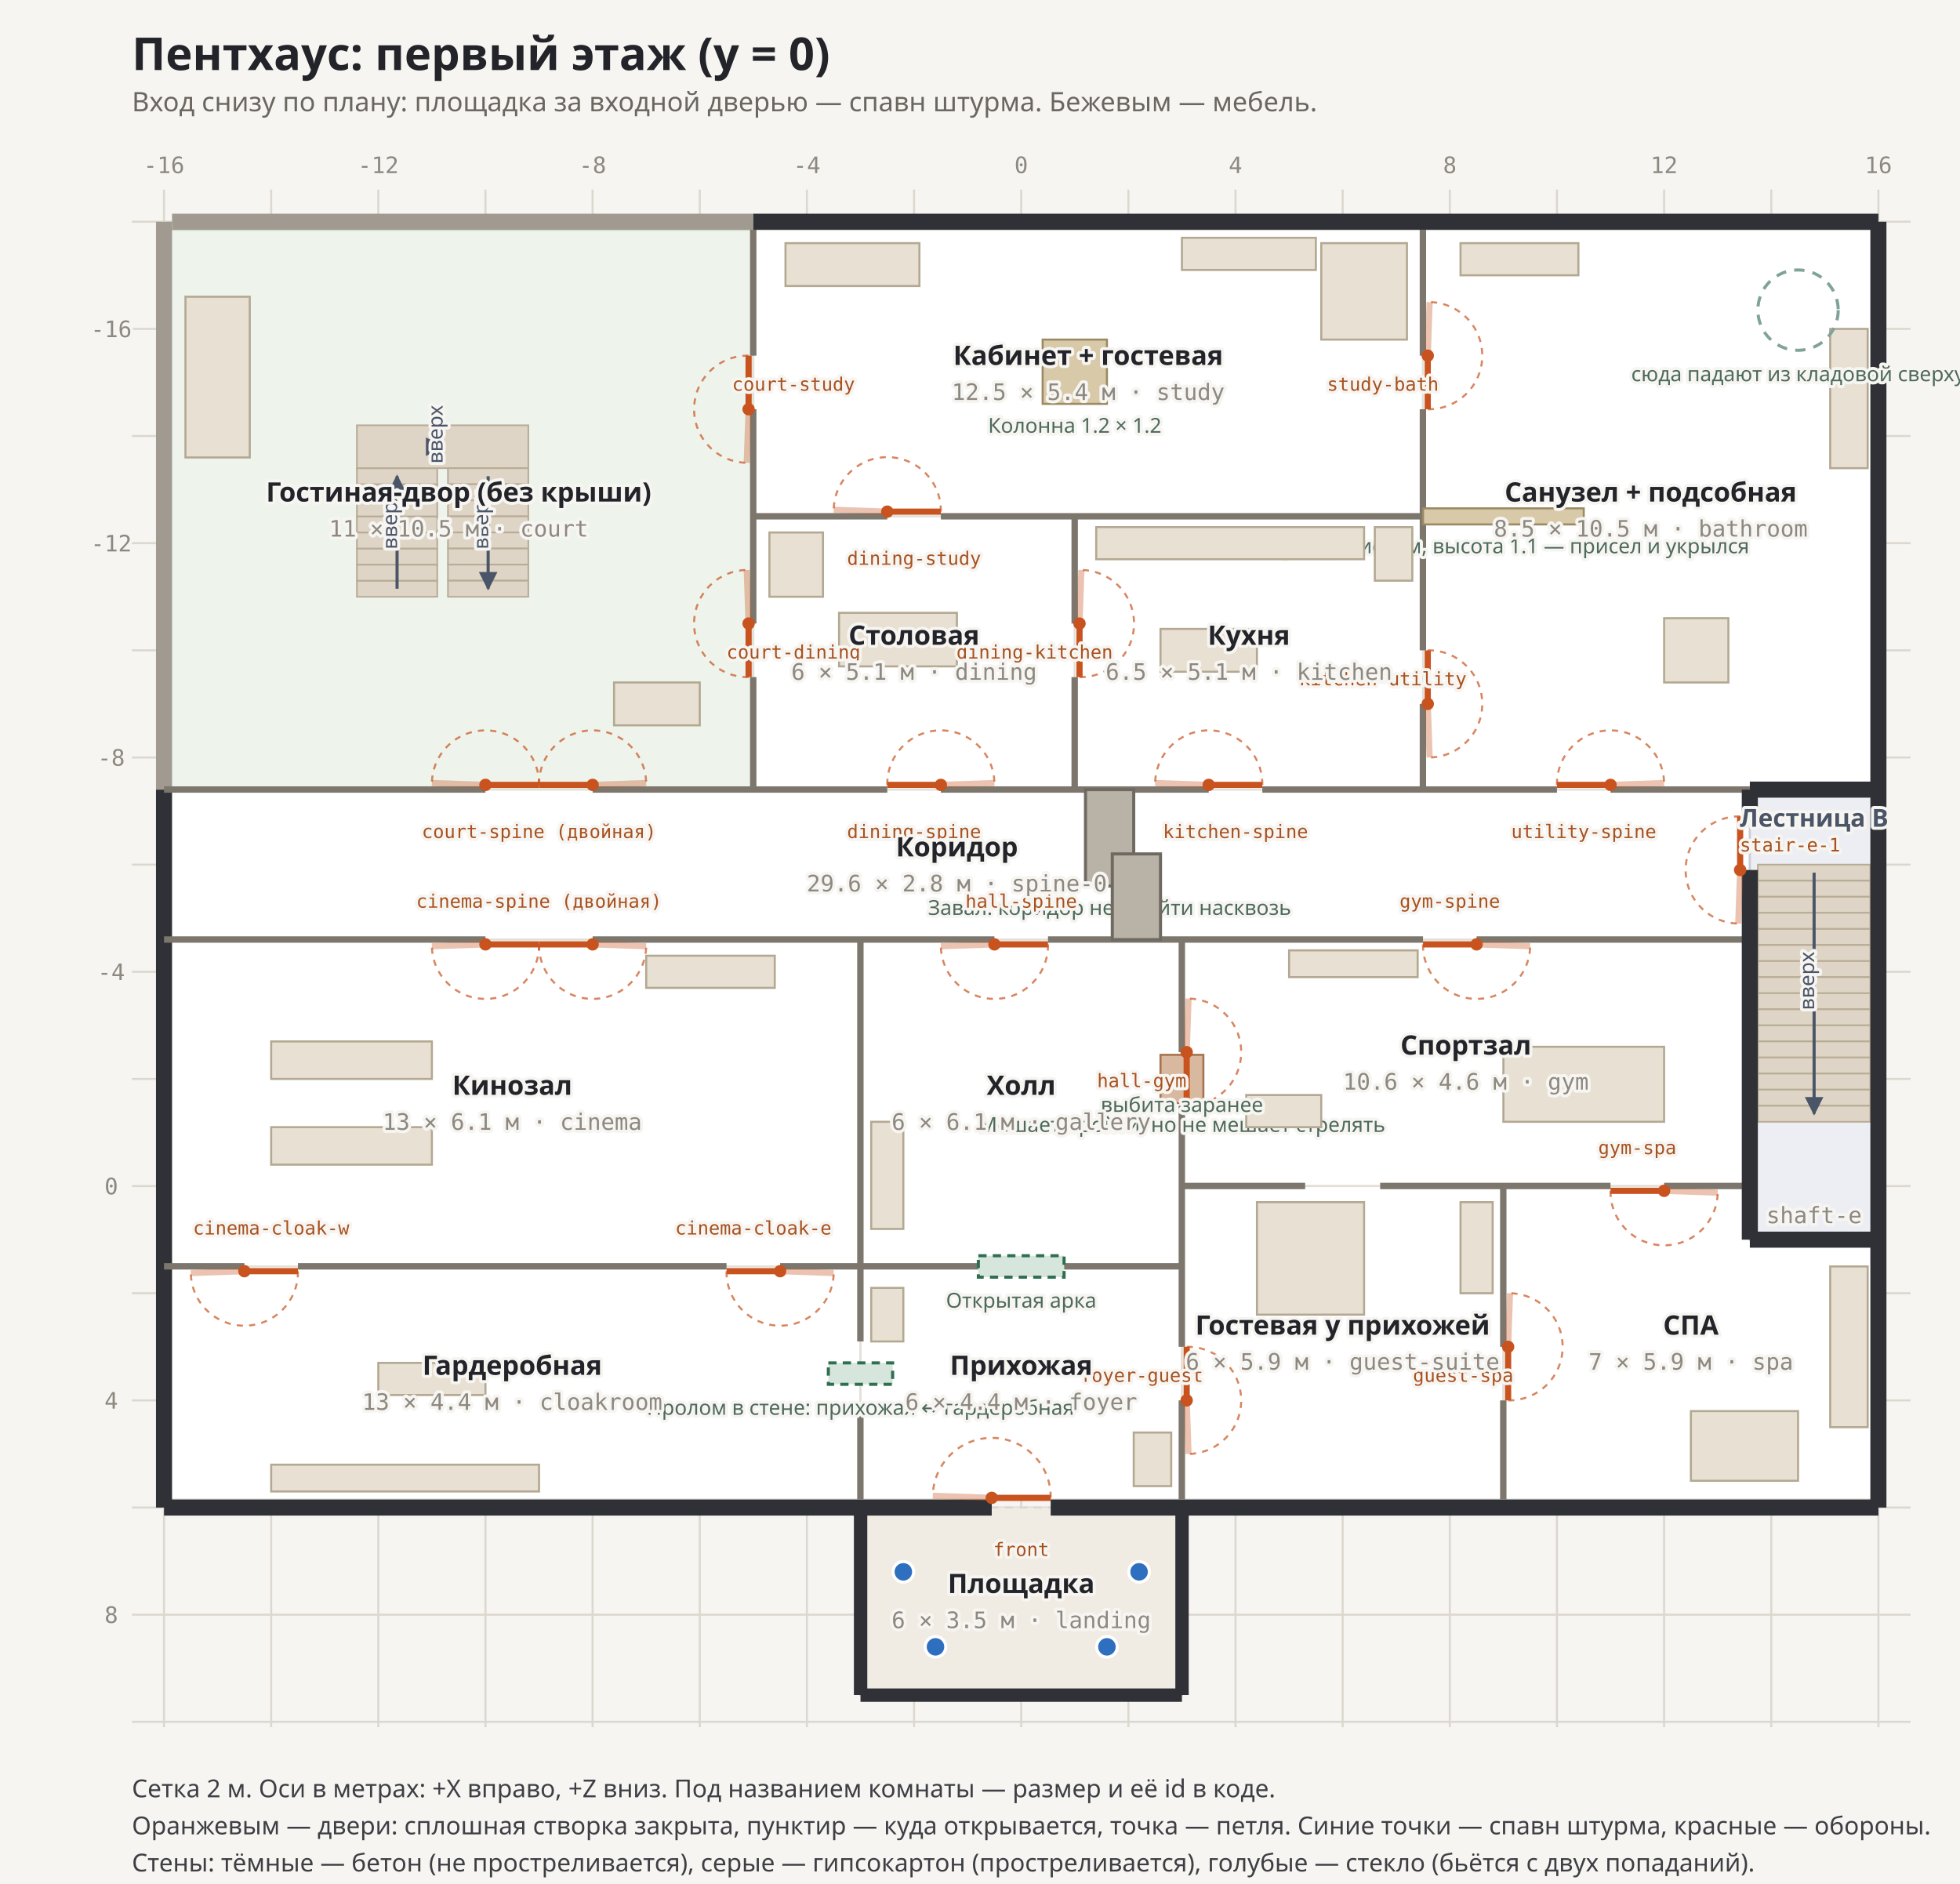
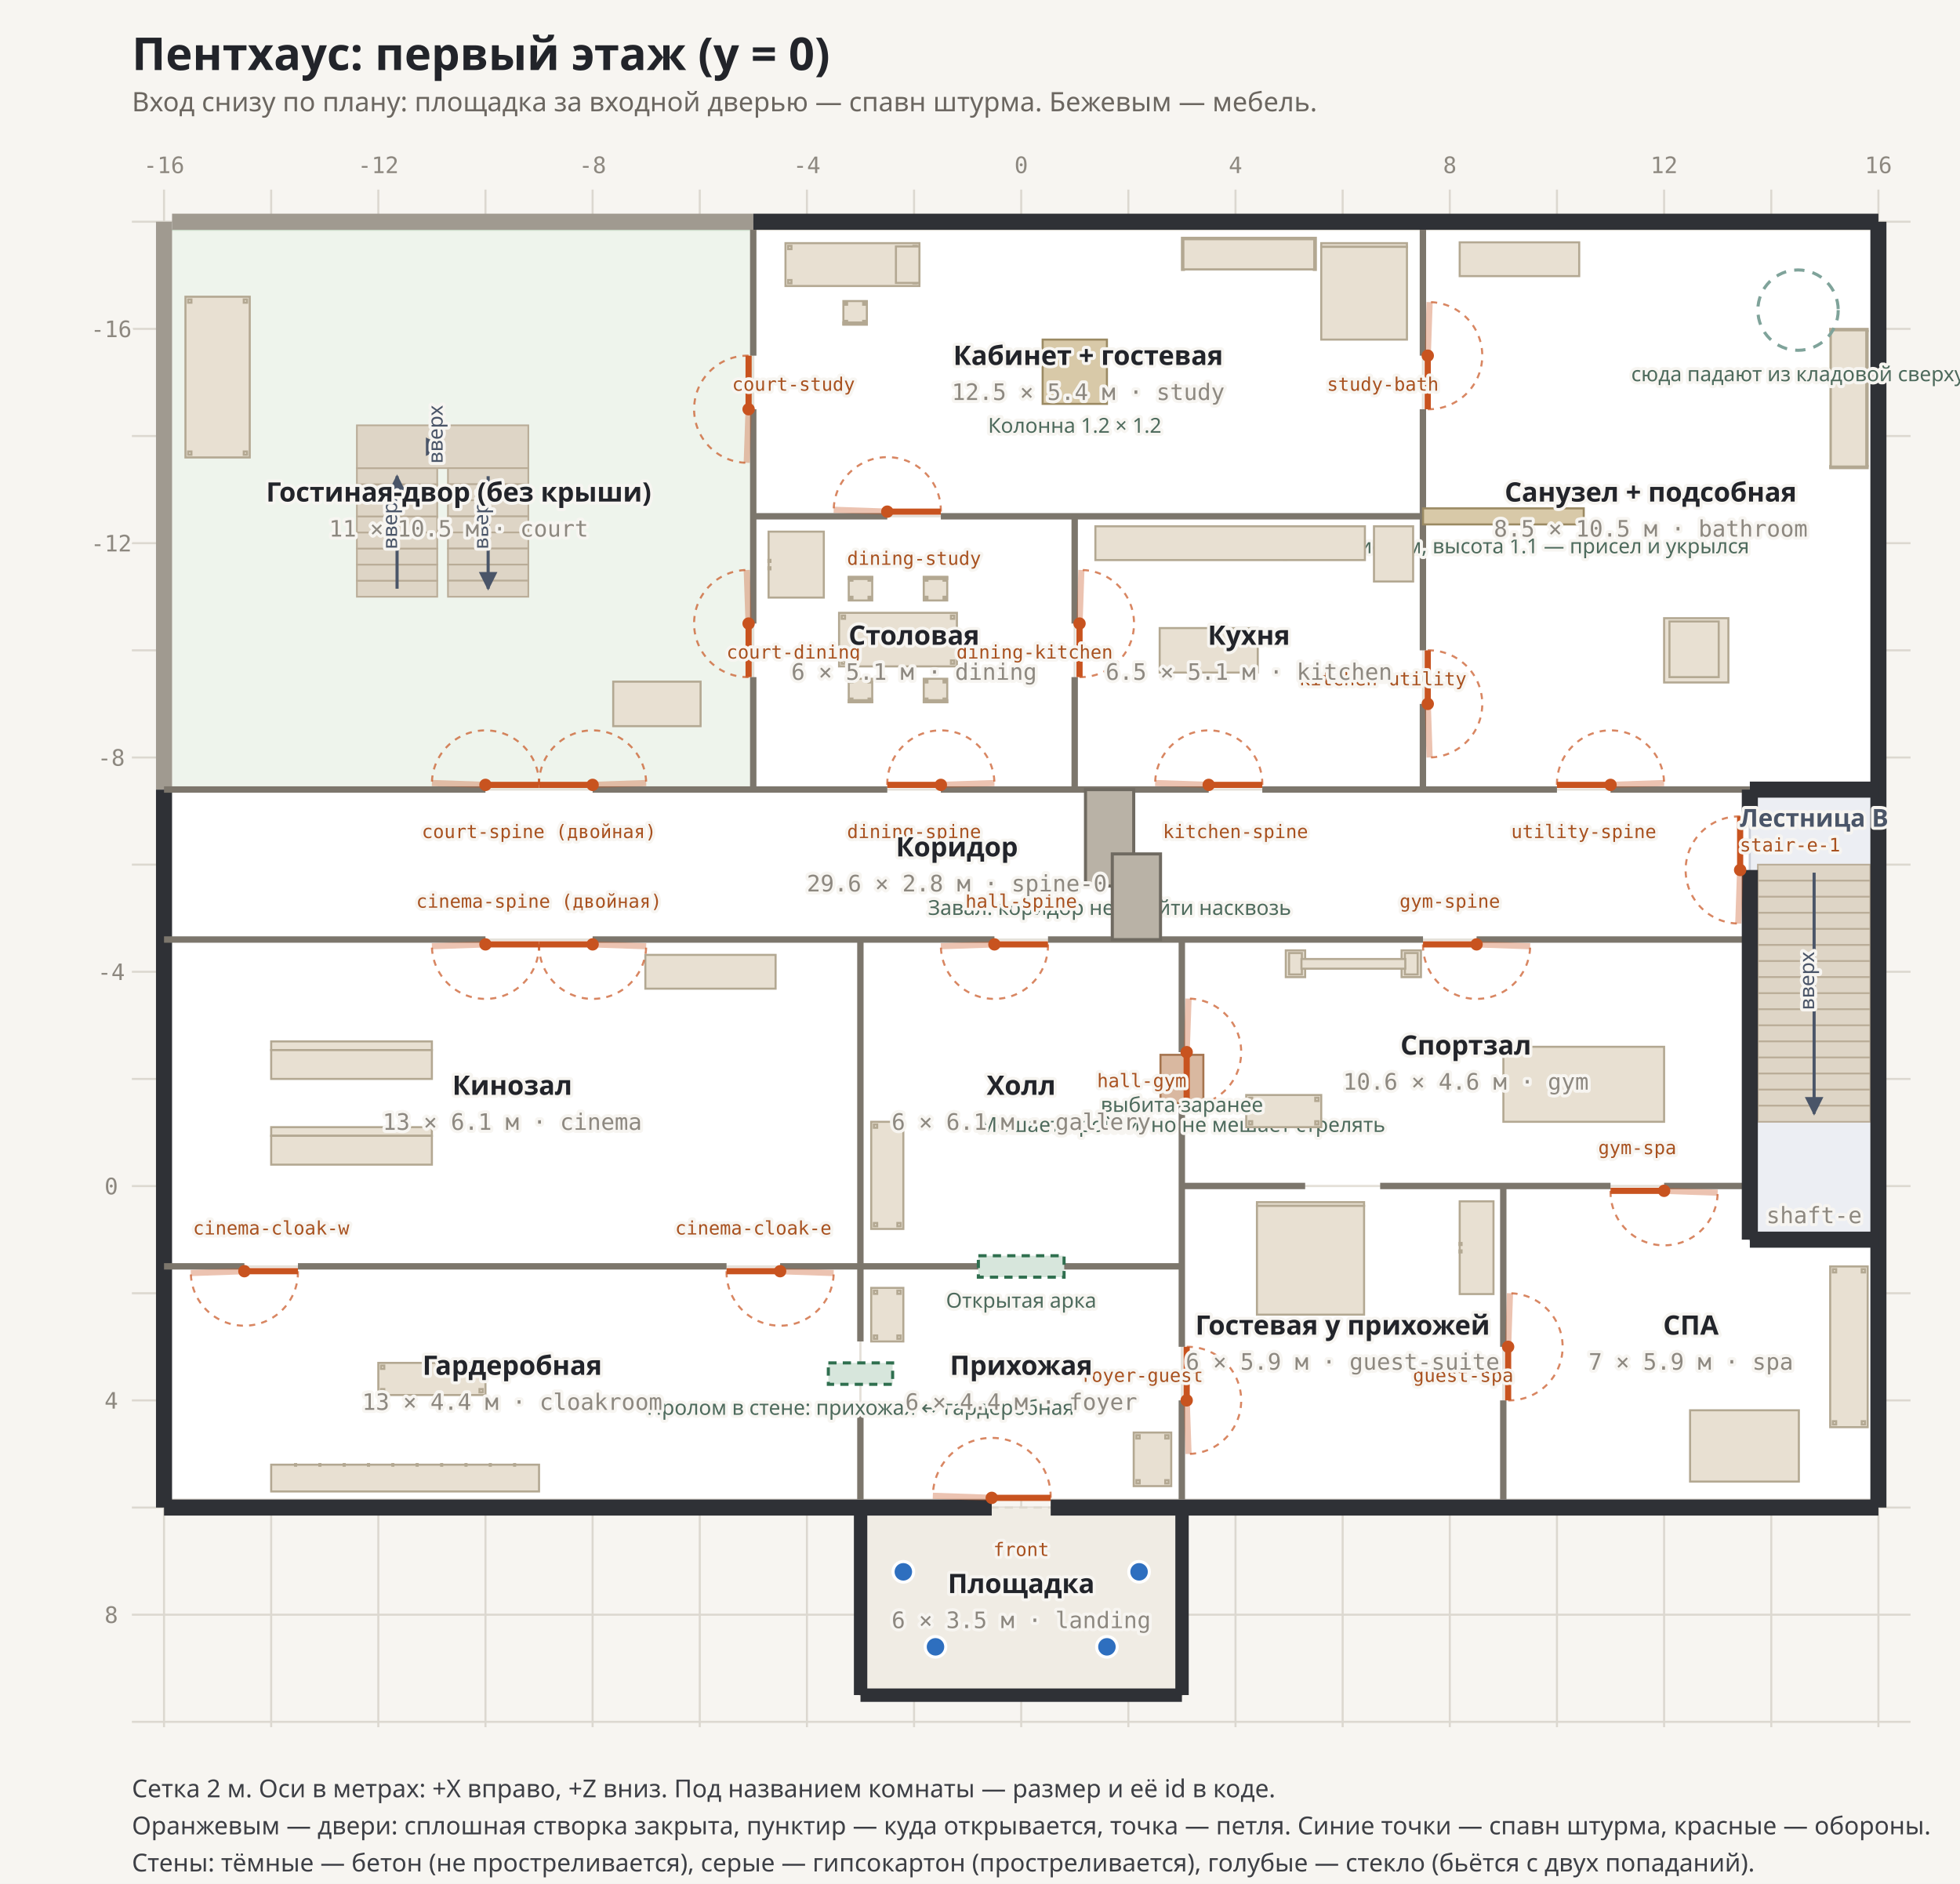
<svg xmlns="http://www.w3.org/2000/svg" width="951.2" height="914.2" viewBox="0 0 951.2 914.2">
  <style>
  .bg { fill: #f7f5f1; }
  .grid { stroke: #dcd8d0; stroke-width: 1; }
  .tick { fill: #8d8880; font: 11px ui-monospace, monospace; text-anchor: middle; }
  /* Every label is drawn with the page colour behind its own strokes, so a
     door id that lands on a wall or a room name is still readable. */
  text { paint-order: stroke; stroke: #f7f5f1; stroke-width: 3px; stroke-linejoin: round; }
  .room { fill: #ffffff; stroke: #e4e0d8; stroke-width: 1; }
  .open { fill: #eef4ec; stroke: #cadbc8; stroke-width: 1; }
  .void { fill: #e2e6ec; stroke: #b6bcc6; stroke-width: 1.5; stroke-dasharray: 6 4; }
  .wall.low { fill: #a09a90; }
  .wall.glass.low { fill: #7fa8bd; }
  .blocker { fill: #d8c9a8; stroke: #9b8a63; stroke-width: 1; }
  .blocker.blocked { fill: #d9b8a0; stroke: #a5744f; }
  .blocker.rubble { fill: #b9b2a6; stroke: #6f6a61; stroke-width: 1.5; }
  .blocker.furniture { fill: #e8e0d2; stroke: #b3a892; stroke-width: 1; }
  .hole { fill: none; stroke: #2f6f4f; stroke-width: 2.5; stroke-dasharray: 5 4; }
  .opening { fill: #d7e6dc; stroke: #2f6f4f; stroke-width: 1.5; stroke-dasharray: 4 3; }
  .switch { fill: #f2d24b; stroke: #7a5f05; stroke-width: 2; }
  .hole.under { stroke: #7fa39a; stroke-width: 1.5; }
  .note { font: 10px system-ui, sans-serif; fill: #4d6a5c; text-anchor: middle; }
  .shaft { fill: #eceef3; stroke: #c9cdd6; stroke-width: 1; }
  .outside { fill: #f0ece4; stroke: #ddd8ce; stroke-dasharray: 4 3; }
  .wall { fill: #2f3136; }
  .wall.drywall { fill: #7c766c; }
  .wall.glass { fill: #7fa8bd; }
  .room-name { font: 600 13px system-ui, sans-serif; fill: #22242a; text-anchor: middle; }
  .room-size { font: 11px ui-monospace, monospace; fill: #8d8880; text-anchor: middle; }
  .shaft-label { font: 600 12px system-ui, sans-serif; fill: #4a5568; text-anchor: middle; }
  .door-shut { stroke: #c8531f; stroke-width: 3; fill: none; }
  .door-open { stroke: #c8531f; stroke-width: 3; fill: none; opacity: 0.35; }
  .door-arc { stroke: #c8531f; stroke-width: 1; fill: none; stroke-dasharray: 3 3; opacity: 0.7; }
  .hinge { fill: #c8531f; }
  .door-id { font: 9px ui-monospace, monospace; fill: #a8511f; text-anchor: middle; }
  .tread { fill: #ded5c6; stroke: #b9ac97; stroke-width: 0.8; }
  .up-arrow { stroke: #4a5568; stroke-width: 1.5; fill: none; }
  .up-label { font: 10px system-ui, sans-serif; fill: #4a5568; text-anchor: middle; }
  .spawn { stroke: #ffffff; stroke-width: 1.5; }
  .spawn.attackers { fill: #2e6fbf; }
  .spawn.defenders { fill: #c2452f; }
  .title { font: 600 22px system-ui, sans-serif; fill: #22242a; }
  .subtitle { font: 13px system-ui, sans-serif; fill: #6b6660; }
  .legend { font: 12px system-ui, sans-serif; fill: #3d3f45; }
</style>
  <defs>
    <marker id="arrow" viewBox="0 0 10 10" refX="9" refY="5" markerWidth="6" markerHeight="6" orient="auto-start-reverse">
      <path d="M 0 0 L 10 5 L 0 10 z" fill="#4a5568" />
    </marker>
  </defs>
  <rect class="bg" width="951.2" height="914.2" />
  <text x="64" y="34" class="title">Пентхаус: первый этаж (y = 0)</text>
  <text x="64" y="54" class="subtitle">Вход снизу по плану: площадка за входной дверью — спавн штурма. Бежевым — мебель.</text>
  <text x="64" y="872.2" class="legend">Сетка 2 м. Оси в метрах: +X вправо, +Z вниз. Под названием комнаты — размер и её id в коде.</text>
  <text x="64" y="890.2" class="legend">Оранжевым — двери: сплошная створка закрыта, пунктир — куда открывается, точка — петля. Синие точки — спавн штурма, красные — обороны.</text>
  <text x="64" y="908.2" class="legend">Стены: тёмные — бетон (не простреливается), серые — гипсокартон (простреливается), голубые — стекло (бьётся с двух попаданий).</text>
  <line x1="79.6" y1="92" x2="79.6" y2="838.2" class="grid" />
  <text x="79.6" y="84" class="tick">-16</text>
  <line x1="131.6" y1="92" x2="131.6" y2="838.2" class="grid" />
  <line x1="183.6" y1="92" x2="183.6" y2="838.2" class="grid" />
  <text x="183.6" y="84" class="tick">-12</text>
  <line x1="235.6" y1="92" x2="235.6" y2="838.2" class="grid" />
  <line x1="287.6" y1="92" x2="287.6" y2="838.2" class="grid" />
  <text x="287.6" y="84" class="tick">-8</text>
  <line x1="339.6" y1="92" x2="339.6" y2="838.2" class="grid" />
  <line x1="391.6" y1="92" x2="391.6" y2="838.2" class="grid" />
  <text x="391.6" y="84" class="tick">-4</text>
  <line x1="443.6" y1="92" x2="443.6" y2="838.2" class="grid" />
  <line x1="495.6" y1="92" x2="495.6" y2="838.2" class="grid" />
  <text x="495.6" y="84" class="tick">0</text>
  <line x1="547.6" y1="92" x2="547.6" y2="838.2" class="grid" />
  <line x1="599.6" y1="92" x2="599.6" y2="838.2" class="grid" />
  <text x="599.6" y="84" class="tick">4</text>
  <line x1="651.6" y1="92" x2="651.6" y2="838.2" class="grid" />
  <line x1="703.6" y1="92" x2="703.6" y2="838.2" class="grid" />
  <text x="703.6" y="84" class="tick">8</text>
  <line x1="755.6" y1="92" x2="755.6" y2="838.2" class="grid" />
  <line x1="807.6" y1="92" x2="807.6" y2="838.2" class="grid" />
  <text x="807.6" y="84" class="tick">12</text>
  <line x1="859.6" y1="92" x2="859.6" y2="838.2" class="grid" />
  <line x1="911.6" y1="92" x2="911.6" y2="838.2" class="grid" />
  <text x="911.6" y="84" class="tick">16</text>
  <line x1="64" y1="107.6" x2="927.2" y2="107.6" class="grid" />
  <line x1="64" y1="159.6" x2="927.2" y2="159.6" class="grid" />
  <text x="54" y="163.6" class="tick" text-anchor="end">-16</text>
  <line x1="64" y1="211.6" x2="927.2" y2="211.6" class="grid" />
  <line x1="64" y1="263.6" x2="927.2" y2="263.6" class="grid" />
  <text x="54" y="267.6" class="tick" text-anchor="end">-12</text>
  <line x1="64" y1="315.6" x2="927.2" y2="315.6" class="grid" />
  <line x1="64" y1="367.6" x2="927.2" y2="367.6" class="grid" />
  <text x="54" y="371.6" class="tick" text-anchor="end">-8</text>
  <line x1="64" y1="419.6" x2="927.2" y2="419.6" class="grid" />
  <line x1="64" y1="471.6" x2="927.2" y2="471.6" class="grid" />
  <text x="54" y="475.6" class="tick" text-anchor="end">-4</text>
  <line x1="64" y1="523.6" x2="927.2" y2="523.6" class="grid" />
  <line x1="64" y1="575.6" x2="927.2" y2="575.6" class="grid" />
  <text x="54" y="579.6" class="tick" text-anchor="end">0</text>
  <line x1="64" y1="627.6" x2="927.2" y2="627.6" class="grid" />
  <line x1="64" y1="679.6" x2="927.2" y2="679.6" class="grid" />
  <text x="54" y="683.6" class="tick" text-anchor="end">4</text>
  <line x1="64" y1="731.6" x2="927.2" y2="731.6" class="grid" />
  <line x1="64" y1="783.6" x2="927.2" y2="783.6" class="grid" />
  <text x="54" y="787.6" class="tick" text-anchor="end">8</text>
  <line x1="64" y1="835.6" x2="927.2" y2="835.6" class="grid" />
  <rect x="79.6" y="111.5" width="286" height="271.7" class="open" />
  <rect x="365.6" y="111.5" width="325" height="139.1" class="room" />
  <rect x="690.6" y="111.5" width="221" height="271.7" class="room" />
  <rect x="365.6" y="250.6" width="156" height="132.6" class="room" />
  <rect x="521.6" y="250.6" width="169" height="132.6" class="room" />
  <rect x="79.6" y="383.2" width="769.6" height="72.8" class="room" />
  <rect x="79.6" y="456" width="338" height="158.6" class="room" />
  <rect x="417.6" y="456" width="156" height="158.6" class="room" />
  <rect x="573.6" y="456" width="275.6" height="119.6" class="room" />
  <rect x="79.6" y="614.6" width="338" height="113.1" class="room" />
  <rect x="417.6" y="614.6" width="156" height="113.1" class="room" />
  <rect x="573.6" y="575.6" width="156" height="152.1" class="room" />
  <rect x="729.6" y="575.6" width="182" height="152.1" class="room" />
  <rect x="417.6" y="731.6" width="156" height="91" class="outside" />
  <rect x="849.2" y="383.2" width="62.4" height="218.4" class="shaft" />
  <rect x="173.2" y="281.8" width="39" height="7.8" class="tread" />
  <rect x="173.2" y="274" width="39" height="7.8" class="tread" />
  <rect x="173.2" y="266.2" width="39" height="7.8" class="tread" />
  <rect x="173.2" y="258.4" width="39" height="7.8" class="tread" />
  <rect x="173.2" y="250.6" width="39" height="7.8" class="tread" />
  <rect x="173.2" y="242.8" width="39" height="7.8" class="tread" />
  <rect x="173.2" y="235" width="39" height="7.8" class="tread" />
  <rect x="173.2" y="227.2" width="39" height="7.8" class="tread" />
  <path d="M 192.7 285.7 L 192.7 231.1" class="up-arrow" marker-end="url(#arrow)" />
  <text x="192.7" y="252.4" class="up-label" transform="rotate(-90 192.7 252.4)">вверх</text>
  <rect x="173.2" y="206.4" width="83.2" height="20.8" class="tread" />
  <path d="M 214.8 216.8 L 214.8 216.8" class="up-arrow" marker-end="url(#arrow)" />
  <text x="214.8" y="210.8" class="up-label" transform="rotate(-90 214.8 210.8)">вверх</text>
  <rect x="217.4" y="227.2" width="39" height="7.8" class="tread" />
  <rect x="217.4" y="235" width="39" height="7.8" class="tread" />
  <rect x="217.4" y="242.8" width="39" height="7.8" class="tread" />
  <rect x="217.4" y="250.6" width="39" height="7.8" class="tread" />
  <rect x="217.4" y="258.4" width="39" height="7.8" class="tread" />
  <rect x="217.4" y="266.2" width="39" height="7.8" class="tread" />
  <rect x="217.4" y="274" width="39" height="7.8" class="tread" />
  <rect x="217.4" y="281.8" width="39" height="7.8" class="tread" />
  <path d="M 236.9 231.1 L 236.9 285.7" class="up-arrow" marker-end="url(#arrow)" />
  <text x="236.9" y="252.4" class="up-label" transform="rotate(-90 236.9 252.4)">вверх</text>
  <rect x="853.1" y="419.6" width="54.6" height="7.8" class="tread" />
  <rect x="853.1" y="427.4" width="54.6" height="7.8" class="tread" />
  <rect x="853.1" y="435.2" width="54.6" height="7.8" class="tread" />
  <rect x="853.1" y="443" width="54.6" height="7.8" class="tread" />
  <rect x="853.1" y="450.8" width="54.6" height="7.8" class="tread" />
  <rect x="853.1" y="458.6" width="54.6" height="7.8" class="tread" />
  <rect x="853.1" y="466.4" width="54.6" height="7.8" class="tread" />
  <rect x="853.1" y="474.2" width="54.6" height="7.8" class="tread" />
  <rect x="853.1" y="482" width="54.6" height="7.8" class="tread" />
  <rect x="853.1" y="489.8" width="54.6" height="7.8" class="tread" />
  <rect x="853.1" y="497.6" width="54.6" height="7.8" class="tread" />
  <rect x="853.1" y="505.4" width="54.6" height="7.8" class="tread" />
  <rect x="853.1" y="513.2" width="54.6" height="7.8" class="tread" />
  <rect x="853.1" y="521" width="54.6" height="7.8" class="tread" />
  <rect x="853.1" y="528.8" width="54.6" height="7.8" class="tread" />
  <rect x="853.1" y="536.6" width="54.6" height="7.8" class="tread" />
  <path d="M 880.4 423.5 L 880.4 540.5" class="up-arrow" marker-end="url(#arrow)" />
  <text x="880.4" y="476" class="up-label" transform="rotate(-90 880.4 476)">вверх</text>
  <rect x="79.6" y="727.7" width="401.7" height="7.8" class="wall concrete" />
  <rect x="509.9" y="727.7" width="401.7" height="7.8" class="wall concrete" />
  <rect x="83.5" y="103.7" width="282.1" height="7.8" class="wall concrete low" />
  <rect x="365.6" y="103.7" width="546" height="7.8" class="wall concrete" />
  <rect x="75.7" y="107.6" width="7.8" height="275.6" class="wall concrete low" />
  <rect x="75.7" y="383.2" width="7.8" height="348.4" class="wall concrete" />
  <rect x="907.7" y="107.6" width="7.8" height="624" class="wall concrete" />
  <rect x="417.6" y="819.4" width="156" height="6.5" class="wall concrete" />
  <rect x="414.4" y="731.6" width="6.5" height="91" class="wall concrete" />
  <rect x="570.4" y="731.6" width="6.5" height="91" class="wall concrete" />
  <rect x="364" y="111.5" width="3.1" height="61.1" class="wall drywall" />
  <rect x="364" y="198.6" width="3.1" height="104" class="wall drywall" />
  <rect x="364" y="328.6" width="3.1" height="54.6" class="wall drywall" />
  <rect x="79.6" y="381.6" width="156" height="3.1" class="wall drywall" />
  <rect x="287.6" y="381.6" width="143" height="3.1" class="wall drywall" />
  <rect x="456.6" y="381.6" width="130" height="3.1" class="wall drywall" />
  <rect x="612.6" y="381.6" width="143" height="3.1" class="wall drywall" />
  <rect x="781.6" y="381.6" width="67.6" height="3.1" class="wall drywall" />
  <rect x="79.6" y="454.4" width="156" height="3.1" class="wall drywall" />
  <rect x="287.6" y="454.4" width="195" height="3.1" class="wall drywall" />
  <rect x="508.6" y="454.4" width="182" height="3.1" class="wall drywall" />
  <rect x="716.6" y="454.4" width="132.6" height="3.1" class="wall drywall" />
  <rect x="689" y="111.5" width="3.1" height="61.1" class="wall drywall" />
  <rect x="689" y="198.6" width="3.1" height="117" class="wall drywall" />
  <rect x="689" y="341.6" width="3.1" height="41.6" class="wall drywall" />
  <rect x="365.6" y="249" width="65" height="3.1" class="wall drywall" />
  <rect x="456.6" y="249" width="234" height="3.1" class="wall drywall" />
  <rect x="520" y="250.6" width="3.1" height="52" class="wall drywall" />
  <rect x="520" y="328.6" width="3.1" height="54.6" class="wall drywall" />
  <rect x="416" y="456" width="3.1" height="195" class="wall drywall" />
  <rect x="416" y="682.2" width="3.1" height="45.5" class="wall drywall" />
  <rect x="572" y="456" width="3.1" height="54.6" class="wall drywall" />
  <rect x="572" y="536.6" width="3.1" height="117" class="wall drywall" />
  <rect x="572" y="679.6" width="3.1" height="48.1" class="wall drywall" />
  <rect x="79.6" y="613" width="39" height="3.1" class="wall drywall" />
  <rect x="144.6" y="613" width="208" height="3.1" class="wall drywall" />
  <rect x="378.6" y="613" width="96.2" height="3.1" class="wall drywall" />
  <rect x="516.4" y="613" width="57.2" height="3.1" class="wall drywall" />
  <rect x="573.6" y="574" width="59.8" height="3.1" class="wall drywall" />
  <rect x="669.8" y="574" width="111.8" height="3.1" class="wall drywall" />
  <rect x="807.6" y="574" width="41.6" height="3.1" class="wall drywall" />
  <rect x="728" y="575.6" width="3.1" height="78" class="wall drywall" />
  <rect x="728" y="679.6" width="3.1" height="48.1" class="wall drywall" />
  <rect x="845.3" y="383.2" width="7.8" height="13" class="wall concrete" />
  <rect x="845.3" y="422.2" width="7.8" height="179.4" class="wall concrete" />
  <rect x="849.2" y="379.3" width="62.4" height="7.8" class="wall concrete" />
  <rect x="849.2" y="597.7" width="62.4" height="7.8" class="wall concrete" />
  <rect x="690.6" y="246.7" width="78" height="7.8" class="blocker barrier" />
  <text x="729.6" y="268.5" class="note">Ограждение 3 м, высота 1.1 — присел и укрылся</text>
  <rect x="506" y="164.8" width="31.2" height="31.2" class="blocker column" />
  <text x="521.6" y="210" class="note">Колонна 1.2 × 1.2</text>
  <rect x="526.8" y="383.2" width="23.4" height="46.8" class="blocker rubble" />
  <text x="538.5" y="444" class="note">Завал: коридор не пройти насквозь</text>
  <rect x="539.8" y="414.4" width="23.4" height="41.6" class="blocker rubble" />
  <rect x="563.2" y="511.9" width="20.8" height="23.4" class="blocker blocked" />
  <text x="573.6" y="549.3" class="note">Мешает пройти, но не мешает стрелять</text>
  <rect x="90" y="144" width="31.2" height="78" class="blocker furniture" />
+   <rect x="91.3" y="145.3" width="1.6" height="1.6" class="blocker furniture" />
+   <rect x="91.3" y="219.1" width="1.6" height="1.6" class="blocker furniture" />
+   <rect x="118.3" y="145.3" width="1.6" height="1.6" class="blocker furniture" />
+   <rect x="118.3" y="219.1" width="1.6" height="1.6" class="blocker furniture" />
+   <rect x="299.3" y="332.5" width="39" height="18.2" class="blocker furniture" />
  <rect x="298" y="331.2" width="41.6" height="20.8" class="blocker furniture" />
+   <rect x="297.6" y="330.8" width="42.4" height="21.6" class="blocker furniture" />
  <rect x="381.2" y="118" width="65" height="20.8" class="blocker furniture" />
-   <rect x="573.6" y="115.4" width="65" height="15.6" class="blocker furniture" />
-   <rect x="641.2" y="118" width="41.6" height="46.8" class="blocker furniture" />
+   <rect x="382.5" y="119.3" width="1.6" height="1.6" class="blocker furniture" />
+   <rect x="382.5" y="135.9" width="1.6" height="1.6" class="blocker furniture" />
+   <rect x="443.3" y="119.3" width="1.6" height="1.6" class="blocker furniture" />
+   <rect x="443.3" y="135.9" width="1.6" height="1.6" class="blocker furniture" />
+   <rect x="434.8" y="119.6" width="11.4" height="17.7" class="blocker furniture" />
+   <rect x="409.3" y="146.1" width="11.4" height="11.4" class="blocker furniture" />
+   <rect x="410.1" y="146.9" width="1" height="1" class="blocker furniture" />
+   <rect x="410.1" y="155.7" width="1" height="1" class="blocker furniture" />
+   <rect x="418.9" y="146.9" width="1" height="1" class="blocker furniture" />
+   <rect x="418.9" y="155.7" width="1" height="1" class="blocker furniture" />
+   <rect x="409.3" y="156.5" width="11.4" height="1" class="blocker furniture" />
+   <rect x="573.6" y="115.4" width="1" height="15.6" class="blocker furniture" />
+   <rect x="637.6" y="115.4" width="1" height="15.6" class="blocker furniture" />
+   <rect x="574.6" y="115.4" width="62.9" height="1" class="blocker furniture" />
+   <rect x="574.3" y="116.1" width="63.5" height="14.6" class="blocker furniture" />
+   <rect x="574.3" y="116.1" width="63.5" height="14.6" class="blocker furniture" />
+   <rect x="574.3" y="116.1" width="63.5" height="14.6" class="blocker furniture" />
+   <rect x="574.3" y="116.1" width="63.5" height="14.6" class="blocker furniture" />
+   <rect x="574.3" y="116.1" width="63.5" height="14.6" class="blocker furniture" />
+   <rect x="641.2" y="118" width="41.6" height="1.8" class="blocker furniture" />
+   <rect x="642.5" y="121.1" width="39" height="42.4" class="blocker furniture" />
+   <rect x="641.2" y="119.8" width="41.6" height="45" class="blocker furniture" />
  <rect x="407.2" y="297.4" width="57.2" height="26" class="blocker furniture" />
+   <rect x="408.5" y="298.7" width="1.6" height="1.6" class="blocker furniture" />
+   <rect x="408.5" y="320.5" width="1.6" height="1.6" class="blocker furniture" />
+   <rect x="461.5" y="298.7" width="1.6" height="1.6" class="blocker furniture" />
+   <rect x="461.5" y="320.5" width="1.6" height="1.6" class="blocker furniture" />
+   <rect x="411.9" y="280" width="11.4" height="11.4" class="blocker furniture" />
+   <rect x="412.7" y="280.8" width="1" height="1" class="blocker furniture" />
+   <rect x="412.7" y="289.6" width="1" height="1" class="blocker furniture" />
+   <rect x="421.5" y="280.8" width="1" height="1" class="blocker furniture" />
+   <rect x="421.5" y="289.6" width="1" height="1" class="blocker furniture" />
+   <rect x="411.9" y="280" width="11.4" height="1" class="blocker furniture" />
+   <rect x="448.3" y="280" width="11.4" height="11.4" class="blocker furniture" />
+   <rect x="449.1" y="280.8" width="1" height="1" class="blocker furniture" />
+   <rect x="449.1" y="289.6" width="1" height="1" class="blocker furniture" />
+   <rect x="457.9" y="280.8" width="1" height="1" class="blocker furniture" />
+   <rect x="457.9" y="289.6" width="1" height="1" class="blocker furniture" />
+   <rect x="448.3" y="280" width="11.4" height="1" class="blocker furniture" />
+   <rect x="411.9" y="329.4" width="11.4" height="11.4" class="blocker furniture" />
+   <rect x="412.7" y="330.2" width="1" height="1" class="blocker furniture" />
+   <rect x="412.7" y="339" width="1" height="1" class="blocker furniture" />
+   <rect x="421.5" y="330.2" width="1" height="1" class="blocker furniture" />
+   <rect x="421.5" y="339" width="1" height="1" class="blocker furniture" />
+   <rect x="411.9" y="339.8" width="11.4" height="1" class="blocker furniture" />
+   <rect x="448.3" y="329.4" width="11.4" height="11.4" class="blocker furniture" />
+   <rect x="449.1" y="330.2" width="1" height="1" class="blocker furniture" />
+   <rect x="449.1" y="339" width="1" height="1" class="blocker furniture" />
+   <rect x="457.9" y="330.2" width="1" height="1" class="blocker furniture" />
+   <rect x="457.9" y="339" width="1" height="1" class="blocker furniture" />
+   <rect x="448.3" y="339.8" width="11.4" height="1" class="blocker furniture" />
+   <rect x="374.7" y="259.7" width="23.4" height="28.6" class="blocker furniture" />
  <rect x="373.4" y="258.4" width="26" height="31.2" class="blocker furniture" />
+   <rect x="373" y="258" width="26.8" height="32" class="blocker furniture" />
+   <rect x="372.9" y="271.7" width="1" height="1" class="blocker furniture" />
+   <rect x="372.9" y="275.3" width="1" height="1" class="blocker furniture" />
+   <rect x="533.3" y="257.1" width="127.4" height="13" class="blocker furniture" />
  <rect x="532" y="255.8" width="130" height="15.6" class="blocker furniture" />
+   <rect x="531.6" y="255.4" width="130.8" height="16.4" class="blocker furniture" />
+   <rect x="668.5" y="257.1" width="15.6" height="23.4" class="blocker furniture" />
  <rect x="667.2" y="255.8" width="18.2" height="26" class="blocker furniture" />
+   <rect x="666.8" y="255.4" width="19" height="26.8" class="blocker furniture" />
+   <rect x="564.5" y="306.5" width="44.2" height="18.2" class="blocker furniture" />
  <rect x="563.2" y="305.2" width="46.8" height="20.8" class="blocker furniture" />
+   <rect x="562.8" y="304.8" width="47.6" height="21.6" class="blocker furniture" />
+   <rect x="710.1" y="119.3" width="54.6" height="13" class="blocker furniture" />
  <rect x="708.8" y="118" width="57.2" height="15.6" class="blocker furniture" />
-   <rect x="888.2" y="159.6" width="18.2" height="67.6" class="blocker furniture" />
+   <rect x="708.4" y="117.6" width="58" height="16.4" class="blocker furniture" />
+   <rect x="888.2" y="159.6" width="18.2" height="1" class="blocker furniture" />
+   <rect x="888.2" y="226.2" width="18.2" height="1" class="blocker furniture" />
+   <rect x="905.4" y="160.6" width="1" height="65.5" class="blocker furniture" />
+   <rect x="888.5" y="160.3" width="17.2" height="66.1" class="blocker furniture" />
+   <rect x="888.5" y="160.3" width="17.2" height="66.1" class="blocker furniture" />
+   <rect x="888.5" y="160.3" width="17.2" height="66.1" class="blocker furniture" />
+   <rect x="888.5" y="160.3" width="17.2" height="66.1" class="blocker furniture" />
+   <rect x="888.5" y="160.3" width="17.2" height="66.1" class="blocker furniture" />
+   <rect x="888.5" y="160.3" width="17.2" height="66.1" class="blocker furniture" />
  <rect x="807.6" y="300" width="31.2" height="31.2" class="blocker furniture" />
-   <rect x="131.6" y="505.4" width="78" height="18.2" class="blocker furniture" />
-   <rect x="131.6" y="547" width="78" height="18.2" class="blocker furniture" />
+   <rect x="810.2" y="301.6" width="23.9" height="27" class="blocker furniture" />
+   <rect x="131.6" y="505.4" width="78" height="4.2" class="blocker furniture" />
+   <rect x="132.6" y="510.6" width="75.9" height="12" class="blocker furniture" />
+   <rect x="131.6" y="509.6" width="78" height="14" class="blocker furniture" />
+   <rect x="131.6" y="547" width="78" height="4.2" class="blocker furniture" />
+   <rect x="132.6" y="552.2" width="75.9" height="12" class="blocker furniture" />
+   <rect x="131.6" y="551.2" width="78" height="14" class="blocker furniture" />
+   <rect x="314.9" y="465.1" width="59.8" height="13" class="blocker furniture" />
  <rect x="313.6" y="463.8" width="62.4" height="15.6" class="blocker furniture" />
+   <rect x="313.2" y="463.4" width="63.2" height="16.4" class="blocker furniture" />
  <rect x="422.8" y="544.4" width="15.6" height="52" class="blocker furniture" />
-   <rect x="625.6" y="461.2" width="62.4" height="13" class="blocker furniture" />
+   <rect x="424.1" y="545.7" width="1.6" height="1.6" class="blocker furniture" />
+   <rect x="424.1" y="593.5" width="1.6" height="1.6" class="blocker furniture" />
+   <rect x="435.5" y="545.7" width="1.6" height="1.6" class="blocker furniture" />
+   <rect x="435.5" y="593.5" width="1.6" height="1.6" class="blocker furniture" />
+   <rect x="624" y="461.2" width="9.4" height="13" class="blocker furniture" />
+   <rect x="680.2" y="461.2" width="9.4" height="13" class="blocker furniture" />
+   <rect x="625.6" y="462.5" width="6.2" height="10.4" class="blocker furniture" />
+   <rect x="681.8" y="462.5" width="6.2" height="10.4" class="blocker furniture" />
+   <rect x="631.6" y="465.4" width="50.4" height="4.7" class="blocker furniture" />
  <rect x="729.6" y="508" width="78" height="36.4" class="blocker furniture" />
  <rect x="604.8" y="531.4" width="36.4" height="15.6" class="blocker furniture" />
+   <rect x="606.1" y="532.7" width="1.6" height="1.6" class="blocker furniture" />
+   <rect x="606.1" y="544.1" width="1.6" height="1.6" class="blocker furniture" />
+   <rect x="638.3" y="532.7" width="1.6" height="1.6" class="blocker furniture" />
+   <rect x="638.3" y="544.1" width="1.6" height="1.6" class="blocker furniture" />
  <rect x="131.6" y="710.8" width="130" height="13" class="blocker furniture" />
+   <rect x="143.2" y="710.5" width="0.5" height="0.8" class="blocker furniture" />
+   <rect x="155" y="710.5" width="0.5" height="0.8" class="blocker furniture" />
+   <rect x="166.8" y="710.5" width="0.5" height="0.8" class="blocker furniture" />
+   <rect x="178.6" y="710.5" width="0.5" height="0.8" class="blocker furniture" />
+   <rect x="190.4" y="710.5" width="0.5" height="0.8" class="blocker furniture" />
+   <rect x="202.2" y="710.5" width="0.5" height="0.8" class="blocker furniture" />
+   <rect x="214.1" y="710.5" width="0.5" height="0.8" class="blocker furniture" />
+   <rect x="225.9" y="710.5" width="0.5" height="0.8" class="blocker furniture" />
+   <rect x="237.7" y="710.5" width="0.5" height="0.8" class="blocker furniture" />
+   <rect x="249.5" y="710.5" width="0.5" height="0.8" class="blocker furniture" />
  <rect x="183.6" y="661.4" width="52" height="15.6" class="blocker furniture" />
+   <rect x="184.9" y="662.7" width="1.6" height="1.6" class="blocker furniture" />
+   <rect x="184.9" y="674.1" width="1.6" height="1.6" class="blocker furniture" />
+   <rect x="232.7" y="662.7" width="1.6" height="1.6" class="blocker furniture" />
+   <rect x="232.7" y="674.1" width="1.6" height="1.6" class="blocker furniture" />
  <rect x="550.2" y="695.2" width="18.2" height="26" class="blocker furniture" />
+   <rect x="551.5" y="696.5" width="1.6" height="1.6" class="blocker furniture" />
+   <rect x="551.5" y="718.3" width="1.6" height="1.6" class="blocker furniture" />
+   <rect x="565.5" y="696.5" width="1.6" height="1.6" class="blocker furniture" />
+   <rect x="565.5" y="718.3" width="1.6" height="1.6" class="blocker furniture" />
  <rect x="422.8" y="625" width="15.6" height="26" class="blocker furniture" />
-   <rect x="610" y="583.4" width="52" height="54.6" class="blocker furniture" />
+   <rect x="424.1" y="626.3" width="1.6" height="1.6" class="blocker furniture" />
+   <rect x="424.1" y="648.1" width="1.6" height="1.6" class="blocker furniture" />
+   <rect x="435.5" y="626.3" width="1.6" height="1.6" class="blocker furniture" />
+   <rect x="435.5" y="648.1" width="1.6" height="1.6" class="blocker furniture" />
+   <rect x="610" y="583.4" width="52" height="1.8" class="blocker furniture" />
+   <rect x="611.3" y="586.5" width="49.4" height="50.2" class="blocker furniture" />
+   <rect x="610" y="585.2" width="52" height="52.8" class="blocker furniture" />
+   <rect x="710.1" y="584.7" width="13" height="41.6" class="blocker furniture" />
  <rect x="708.8" y="583.4" width="15.6" height="44.2" class="blocker furniture" />
+   <rect x="708.4" y="583" width="16.4" height="45" class="blocker furniture" />
+   <rect x="708.3" y="603.2" width="1" height="1" class="blocker furniture" />
+   <rect x="708.3" y="606.8" width="1" height="1" class="blocker furniture" />
  <rect x="888.2" y="614.6" width="18.2" height="78" class="blocker furniture" />
+   <rect x="889.5" y="615.9" width="1.6" height="1.6" class="blocker furniture" />
+   <rect x="889.5" y="689.7" width="1.6" height="1.6" class="blocker furniture" />
+   <rect x="903.5" y="615.9" width="1.6" height="1.6" class="blocker furniture" />
+   <rect x="903.5" y="689.7" width="1.6" height="1.6" class="blocker furniture" />
+   <rect x="821.9" y="686.1" width="49.4" height="31.2" class="blocker furniture" />
  <rect x="820.6" y="684.8" width="52" height="33.8" class="blocker furniture" />
+   <rect x="820.2" y="684.4" width="52.8" height="34.6" class="blocker furniture" />
  <rect x="402" y="661.4" width="31.2" height="10.4" class="opening" />
  <text x="417.6" y="686.6" class="note">Пролом в стене: прихожая ↔ гардеробная</text>
  <rect x="474.8" y="609.4" width="41.6" height="10.4" class="opening" />
  <text x="495.6" y="634.6" class="note">Открытая арка</text>
  <circle cx="872.6" cy="150.5" r="19.5" class="hole under" />
  <text x="872.6" y="185" class="note">сюда падают из кладовой сверху</text>
  <path d="M 481.3 726.9 L 509.9 726.9" class="door-shut" />
  <path d="M 509.9 726.9 A 28.6 28.6 0 0 0 452.7 725.9" class="door-arc" />
  <path d="M 481.3 726.9 L 452.7 725.9" class="door-open" />
  <circle cx="481.3" cy="726.9" r="3" class="hinge" />
  <text x="495.6" y="755.1" class="door-id">front</text>
  <path d="M 235.6 380.9 L 261.6 380.9" class="door-shut" />
  <path d="M 261.6 380.9 A 26 26 0 0 0 209.6 380" class="door-arc" />
  <path d="M 235.6 380.9 L 209.6 380" class="door-open" />
  <circle cx="235.6" cy="380.9" r="3" class="hinge" />
  <text x="261.6" y="406.7" class="door-id">court-spine (двойная)</text>
  <path d="M 287.6 380.9 L 261.6 380.9" class="door-shut" />
  <path d="M 261.6 380.9 A 26 26 0 0 1 313.6 380" class="door-arc" />
  <path d="M 287.6 380.9 L 313.6 380" class="door-open" />
  <circle cx="287.6" cy="380.9" r="3" class="hinge" />
  <path d="M 235.6 458.3 L 261.6 458.3" class="door-shut" />
  <path d="M 261.6 458.3 A 26 26 0 0 1 209.6 459.2" class="door-arc" />
  <path d="M 235.6 458.3 L 209.6 459.2" class="door-open" />
  <circle cx="235.6" cy="458.3" r="3" class="hinge" />
  <text x="261.6" y="440.5" class="door-id">cinema-spine (двойная)</text>
  <path d="M 287.6 458.3 L 261.6 458.3" class="door-shut" />
  <path d="M 261.6 458.3 A 26 26 0 0 0 313.6 459.2" class="door-arc" />
  <path d="M 287.6 458.3 L 313.6 459.2" class="door-open" />
  <circle cx="287.6" cy="458.3" r="3" class="hinge" />
  <path d="M 456.6 380.9 L 430.6 380.9" class="door-shut" />
  <path d="M 430.6 380.9 A 26 26 0 0 1 482.6 380" class="door-arc" />
  <path d="M 456.6 380.9 L 482.6 380" class="door-open" />
  <circle cx="456.6" cy="380.9" r="3" class="hinge" />
  <text x="443.6" y="406.7" class="door-id">dining-spine</text>
  <path d="M 586.6 380.9 L 612.6 380.9" class="door-shut" />
  <path d="M 612.6 380.9 A 26 26 0 0 0 560.6 380" class="door-arc" />
  <path d="M 586.6 380.9 L 560.6 380" class="door-open" />
  <circle cx="586.6" cy="380.9" r="3" class="hinge" />
  <text x="599.6" y="406.7" class="door-id">kitchen-spine</text>
  <path d="M 781.6 380.9 L 755.6 380.9" class="door-shut" />
  <path d="M 755.6 380.9 A 26 26 0 0 1 807.6 380" class="door-arc" />
  <path d="M 781.6 380.9 L 807.6 380" class="door-open" />
  <circle cx="781.6" cy="380.9" r="3" class="hinge" />
  <text x="768.6" y="406.7" class="door-id">utility-spine</text>
  <path d="M 716.6 458.3 L 690.6 458.3" class="door-shut" />
  <path d="M 690.6 458.3 A 26 26 0 0 0 742.6 459.2" class="door-arc" />
  <path d="M 716.6 458.3 L 742.6 459.2" class="door-open" />
  <circle cx="716.6" cy="458.3" r="3" class="hinge" />
  <text x="703.6" y="440.5" class="door-id">gym-spine</text>
  <path d="M 482.6 458.3 L 508.6 458.3" class="door-shut" />
  <path d="M 508.6 458.3 A 26 26 0 0 1 456.6 459.2" class="door-arc" />
  <path d="M 482.6 458.3 L 456.6 459.2" class="door-open" />
  <circle cx="482.6" cy="458.3" r="3" class="hinge" />
  <text x="495.6" y="440.5" class="door-id">hall-spine</text>
  <path d="M 523.9 302.6 L 523.9 328.6" class="door-shut" />
  <path d="M 523.9 328.6 A 26 26 0 0 0 524.8 276.6" class="door-arc" />
  <path d="M 523.9 302.6 L 524.8 276.6" class="door-open" />
  <circle cx="523.9" cy="302.6" r="3" class="hinge" />
  <text x="502.1" y="319.6" class="door-id">dining-kitchen</text>
  <path d="M 575.9 679.6 L 575.9 653.6" class="door-shut" />
  <path d="M 575.9 653.6 A 26 26 0 0 1 576.8 705.6" class="door-arc" />
  <path d="M 575.9 679.6 L 576.8 705.6" class="door-open" />
  <circle cx="575.9" cy="679.6" r="3" class="hinge" />
  <text x="554.1" y="670.6" class="door-id">foyer-guest</text>
  <path d="M 363.3 198.6 L 363.3 172.6" class="door-shut" />
  <path d="M 363.3 172.6 A 26 26 0 0 0 362.4 224.6" class="door-arc" />
  <path d="M 363.3 198.6 L 362.4 224.6" class="door-open" />
  <circle cx="363.3" cy="198.6" r="3" class="hinge" />
  <text x="385.1" y="189.6" class="door-id">court-study</text>
  <path d="M 363.3 302.6 L 363.3 328.6" class="door-shut" />
  <path d="M 363.3 328.6 A 26 26 0 0 1 362.4 276.6" class="door-arc" />
  <path d="M 363.3 302.6 L 362.4 276.6" class="door-open" />
  <circle cx="363.3" cy="302.6" r="3" class="hinge" />
  <text x="385.1" y="319.6" class="door-id">court-dining</text>
  <path d="M 430.6 248.3 L 456.6 248.3" class="door-shut" />
  <path d="M 456.6 248.3 A 26 26 0 0 0 404.6 247.4" class="door-arc" />
  <path d="M 430.6 248.3 L 404.6 247.4" class="door-open" />
  <circle cx="430.6" cy="248.3" r="3" class="hinge" />
  <text x="443.6" y="274.1" class="door-id">dining-study</text>
  <path d="M 692.9 341.6 L 692.9 315.6" class="door-shut" />
  <path d="M 692.9 315.6 A 26 26 0 0 1 693.8 367.6" class="door-arc" />
  <path d="M 692.9 341.6 L 693.8 367.6" class="door-open" />
  <circle cx="692.9" cy="341.6" r="3" class="hinge" />
  <text x="671.1" y="332.6" class="door-id">kitchen-utility</text>
  <path d="M 692.9 172.6 L 692.9 198.6" class="door-shut" />
  <path d="M 692.9 198.6 A 26 26 0 0 0 693.8 146.6" class="door-arc" />
  <path d="M 692.9 172.6 L 693.8 146.6" class="door-open" />
  <circle cx="692.9" cy="172.6" r="3" class="hinge" />
  <text x="671.1" y="189.6" class="door-id">study-bath</text>
  <path d="M 118.6 616.9 L 144.6 616.9" class="door-shut" />
  <path d="M 144.6 616.9 A 26 26 0 0 1 92.6 617.8" class="door-arc" />
  <path d="M 118.6 616.9 L 92.6 617.8" class="door-open" />
  <circle cx="118.6" cy="616.9" r="3" class="hinge" />
  <text x="131.6" y="599.1" class="door-id">cinema-cloak-w</text>
  <path d="M 378.6 616.9 L 352.6 616.9" class="door-shut" />
  <path d="M 352.6 616.9 A 26 26 0 0 0 404.6 617.8" class="door-arc" />
  <path d="M 378.6 616.9 L 404.6 617.8" class="door-open" />
  <circle cx="378.6" cy="616.9" r="3" class="hinge" />
  <text x="365.6" y="599.1" class="door-id">cinema-cloak-e</text>
  <path d="M 575.9 510.6 L 575.9 536.6" class="door-shut" />
  <path d="M 575.9 536.6 A 26 26 0 0 0 576.8 484.6" class="door-arc" />
  <path d="M 575.9 510.6 L 576.8 484.6" class="door-open" />
  <circle cx="575.9" cy="510.6" r="3" class="hinge" />
  <text x="573.6" y="539.6" class="note">выбита заранее</text>
  <text x="554.1" y="527.6" class="door-id">hall-gym</text>
  <path d="M 807.6 577.9 L 781.6 577.9" class="door-shut" />
  <path d="M 781.6 577.9 A 26 26 0 0 0 833.6 578.8" class="door-arc" />
  <path d="M 807.6 577.9 L 833.6 578.8" class="door-open" />
  <circle cx="807.6" cy="577.9" r="3" class="hinge" />
  <text x="794.6" y="560.1" class="door-id">gym-spa</text>
  <path d="M 731.9 653.6 L 731.9 679.6" class="door-shut" />
  <path d="M 731.9 679.6 A 26 26 0 0 0 732.8 627.6" class="door-arc" />
  <path d="M 731.9 653.6 L 732.8 627.6" class="door-open" />
  <circle cx="731.9" cy="653.6" r="3" class="hinge" />
  <text x="710.1" y="670.6" class="door-id">guest-spa</text>
  <path d="M 844.5 422.2 L 844.5 396.2" class="door-shut" />
  <path d="M 844.5 396.2 A 26 26 0 0 0 843.6 448.2" class="door-arc" />
  <path d="M 844.5 422.2 L 843.6 448.2" class="door-open" />
  <circle cx="844.5" cy="422.2" r="3" class="hinge" />
  <text x="868.7" y="413.2" class="door-id">stair-e-1</text>
  <circle cx="454" cy="799.2" r="5" class="spawn attackers" />
  <circle cx="537.2" cy="799.2" r="5" class="spawn attackers" />
  <circle cx="438.4" cy="762.8" r="5" class="spawn attackers" />
  <circle cx="552.8" cy="762.8" r="5" class="spawn attackers" />
  <text x="222.6" y="243.4" class="room-name">Гостиная-двор (без крыши)</text>
  <text x="222.6" y="260.4" class="room-size">11 × 10.5 м · court</text>
  <text x="528.1" y="177.1" class="room-name">Кабинет + гостевая</text>
  <text x="528.1" y="194.1" class="room-size">12.5 × 5.4 м · study</text>
  <text x="801.1" y="243.4" class="room-name">Санузел + подсобная</text>
  <text x="801.1" y="260.4" class="room-size">8.5 × 10.5 м · bathroom</text>
  <text x="443.6" y="312.9" class="room-name">Столовая</text>
  <text x="443.6" y="329.9" class="room-size">6 × 5.1 м · dining</text>
  <text x="606.1" y="312.9" class="room-name">Кухня</text>
  <text x="606.1" y="329.9" class="room-size">6.5 × 5.1 м · kitchen</text>
  <text x="464.4" y="415.6" class="room-name">Коридор</text>
  <text x="464.4" y="432.6" class="room-size">29.6 × 2.8 м · spine-0</text>
  <text x="248.6" y="531.3" class="room-name">Кинозал</text>
  <text x="248.6" y="548.3" class="room-size">13 × 6.1 м · cinema</text>
  <text x="495.6" y="531.3" class="room-name">Холл</text>
  <text x="495.6" y="548.3" class="room-size">6 × 6.1 м · gallery</text>
  <text x="711.4" y="511.8" class="room-name">Спортзал</text>
  <text x="711.4" y="528.8" class="room-size">10.6 × 4.6 м · gym</text>
  <text x="248.6" y="667.2" class="room-name">Гардеробная</text>
  <text x="248.6" y="684.2" class="room-size">13 × 4.4 м · cloakroom</text>
  <text x="495.6" y="667.2" class="room-name">Прихожая</text>
  <text x="495.6" y="684.2" class="room-size">6 × 4.4 м · foyer</text>
  <text x="651.6" y="647.7" class="room-name">Гостевая у прихожей</text>
  <text x="651.6" y="664.7" class="room-size">6 × 5.9 м · guest-suite</text>
  <text x="820.6" y="647.7" class="room-name">СПА</text>
  <text x="820.6" y="664.7" class="room-size">7 × 5.9 м · spa</text>
  <text x="495.6" y="773.1" class="room-name">Площадка</text>
  <text x="495.6" y="790.1" class="room-size">6 × 3.5 м · landing</text>
  <text x="880.4" y="401.2" class="shaft-label">Лестница В</text>
  <text x="880.4" y="593.6" class="room-size">shaft-e</text>
</svg>
